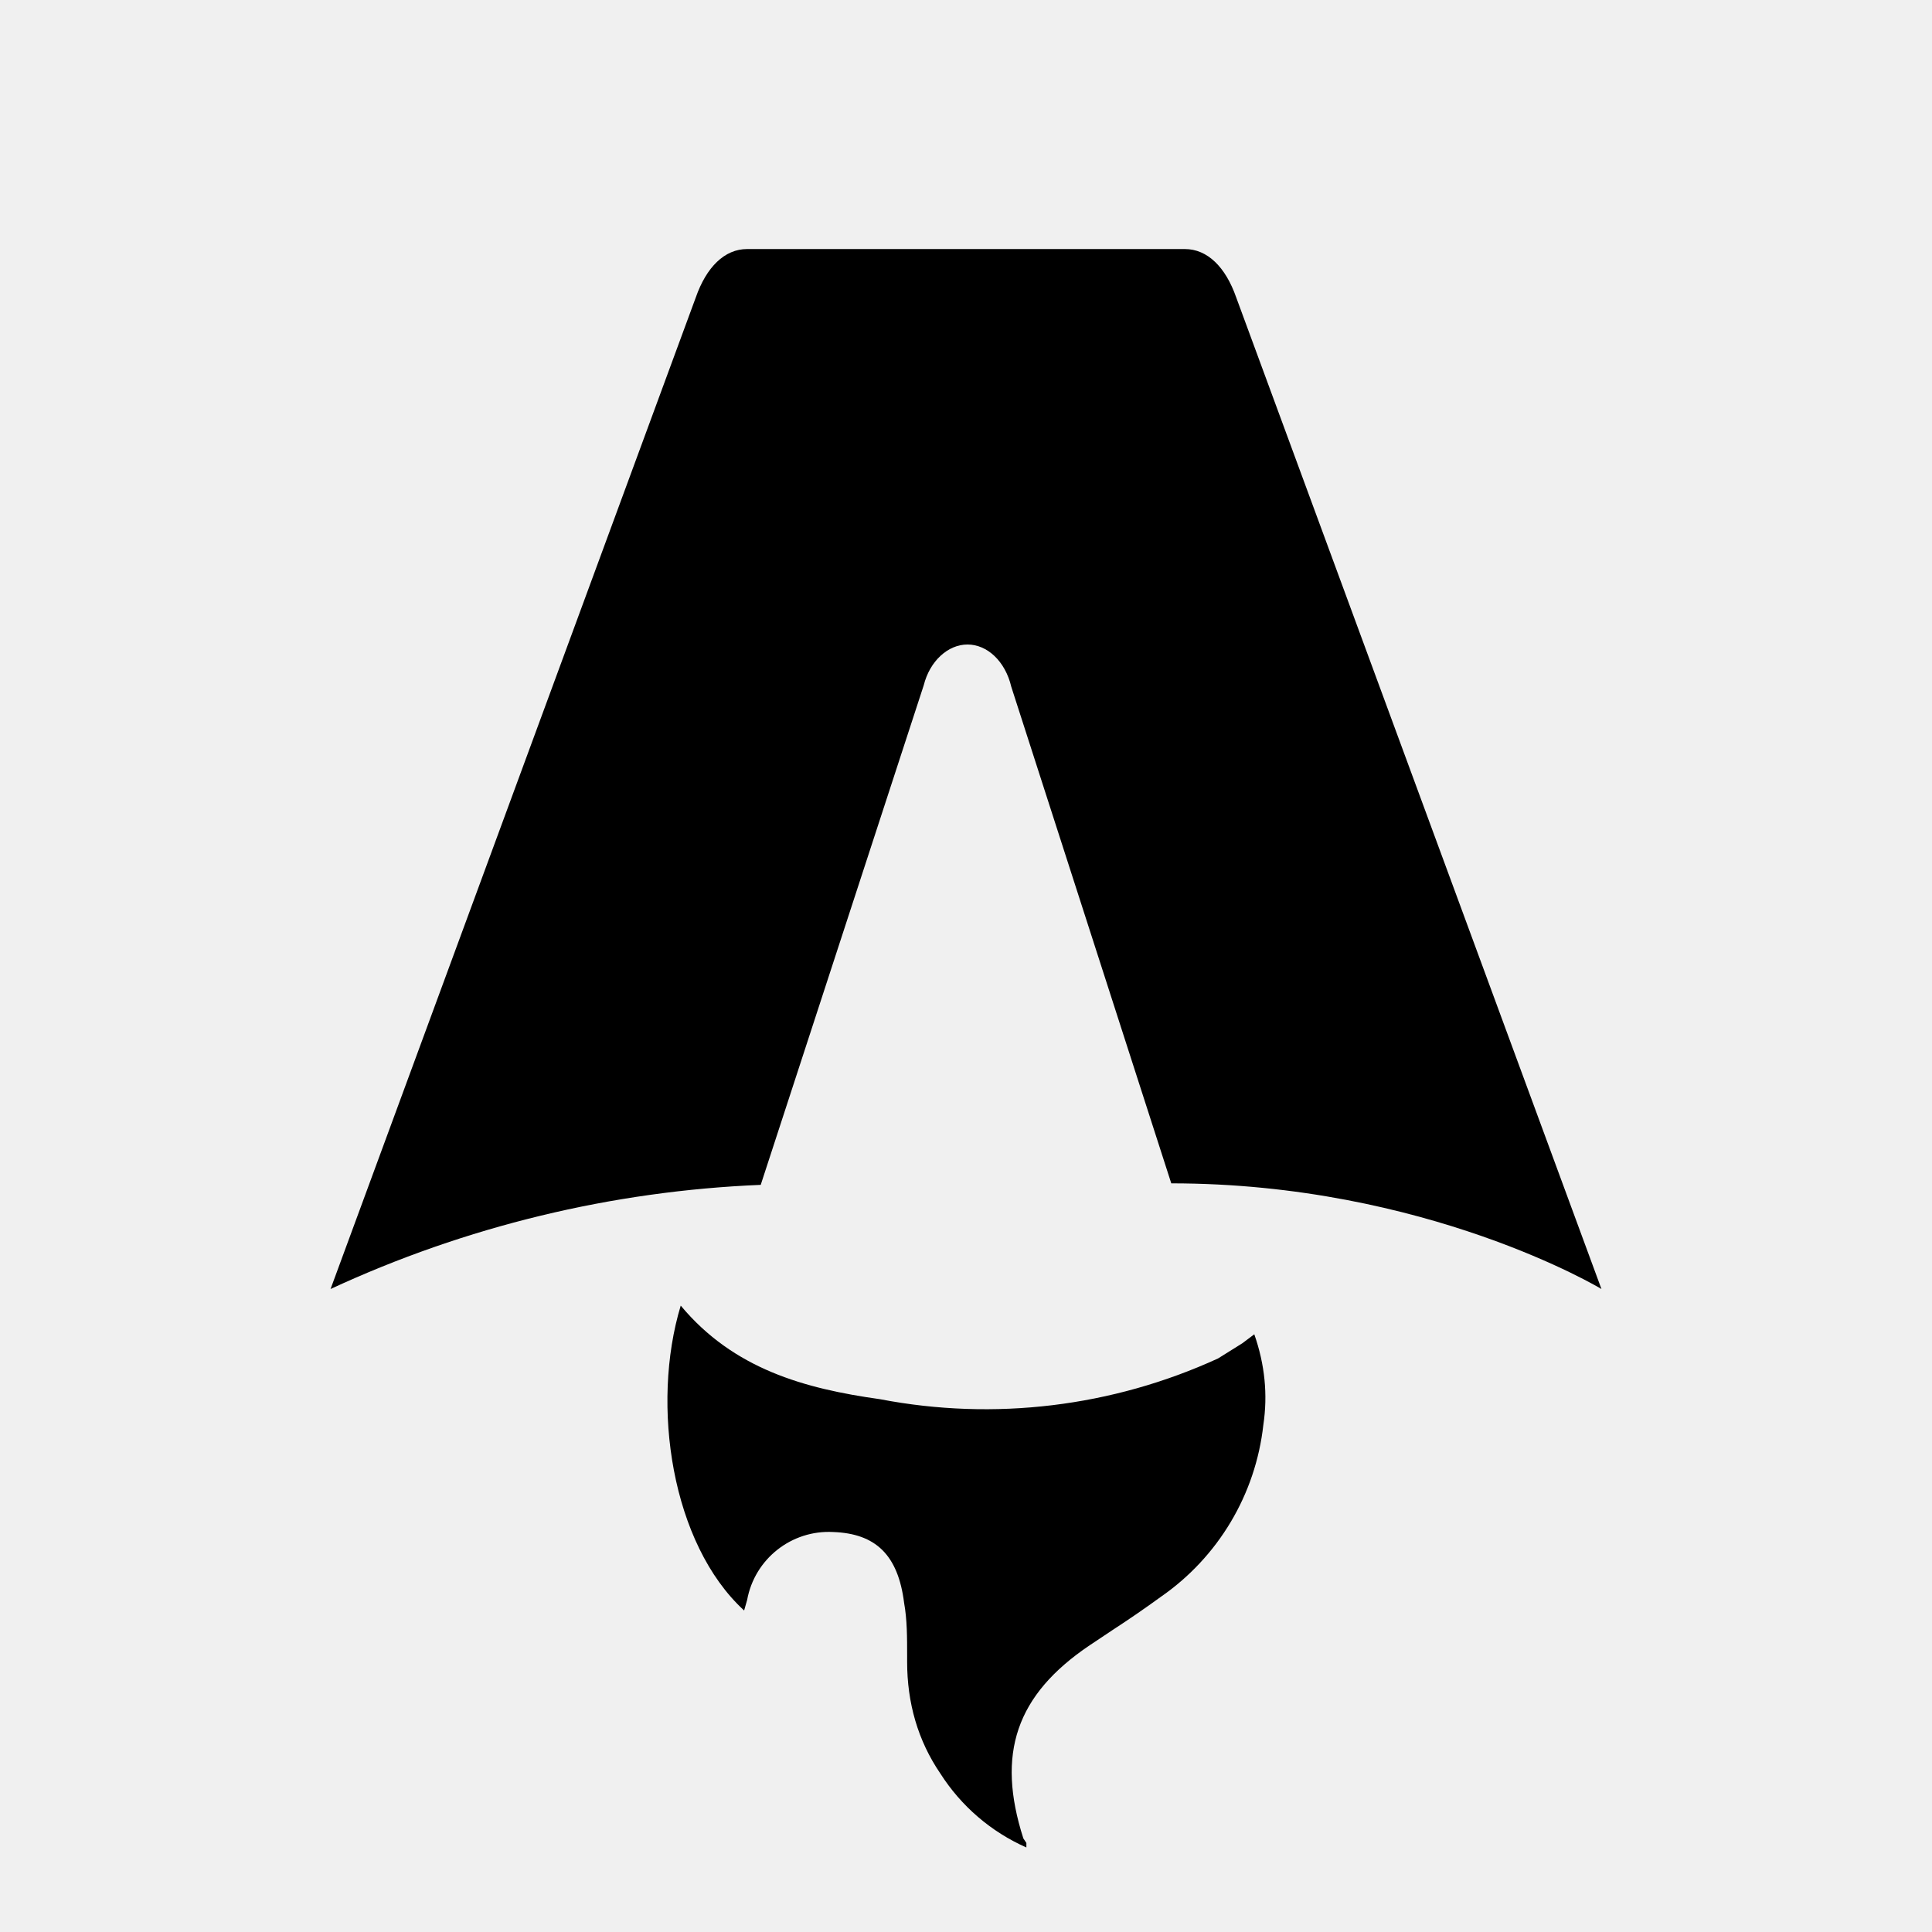
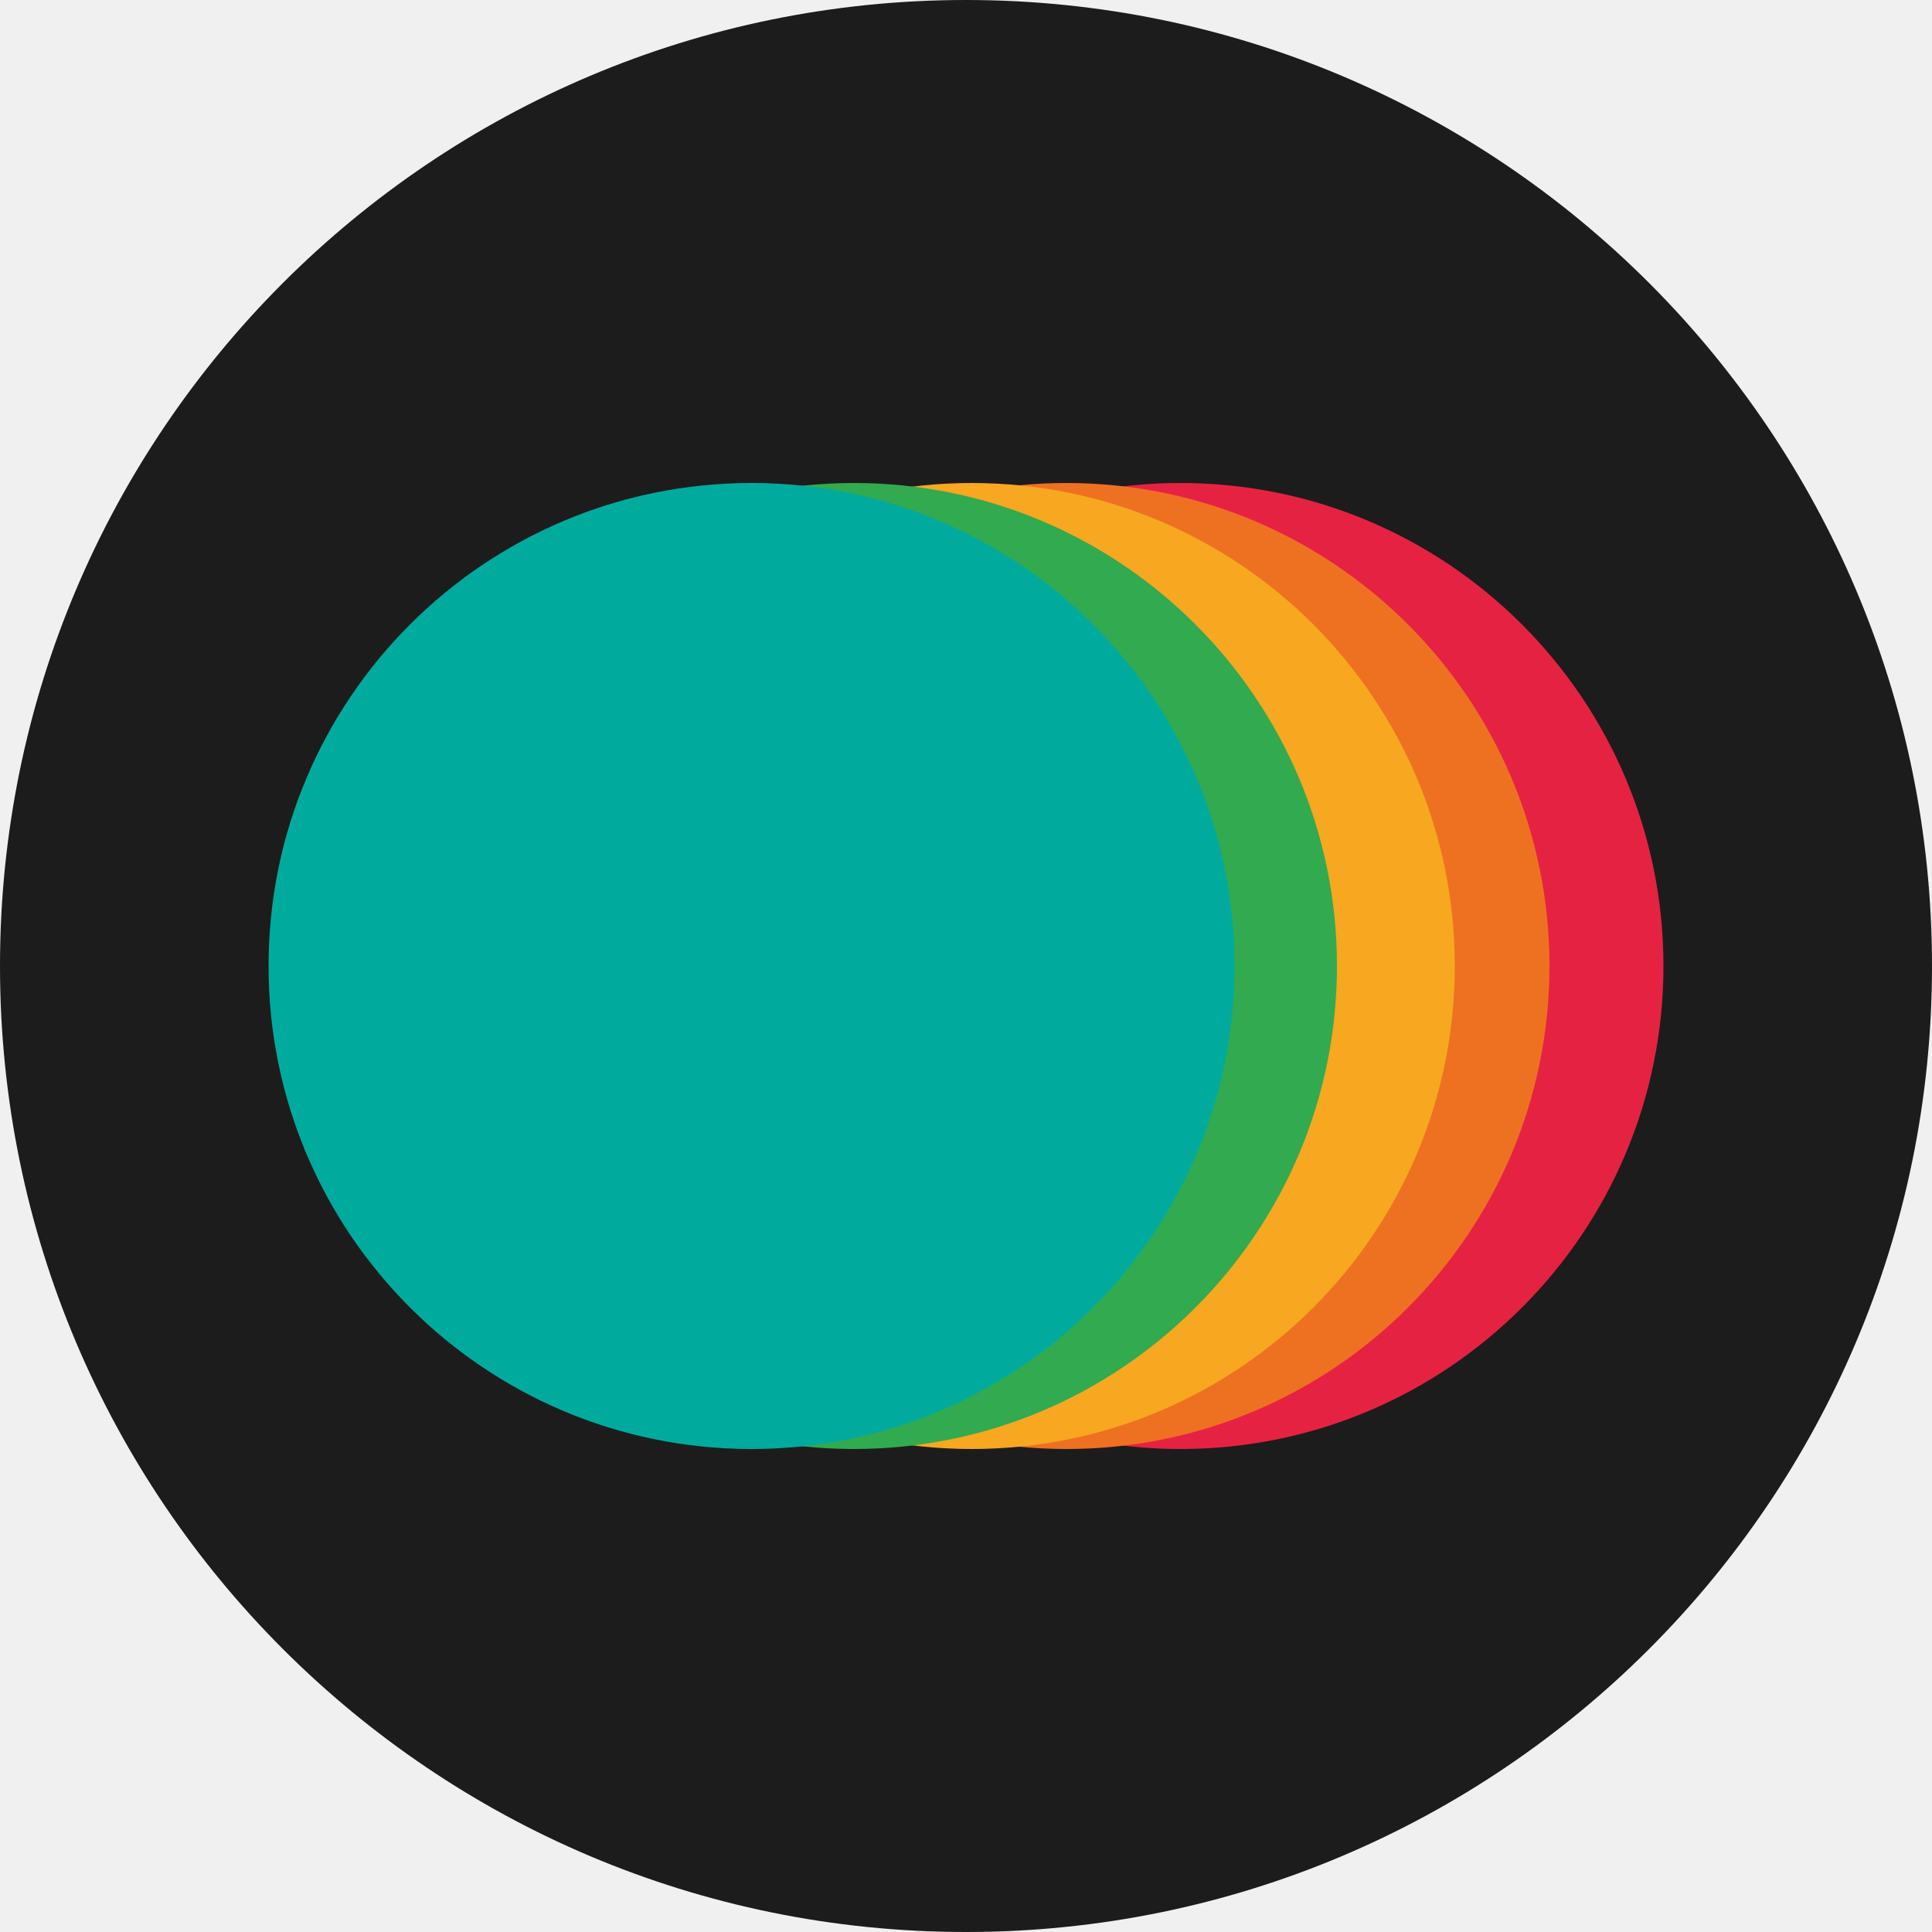
- <svg xmlns="http://www.w3.org/2000/svg" fill="none" viewBox="0 0 128 128">
-   <path d="M50.4 78.5a75.1 75.1 0 0 0-28.5 6.9l24.2-65.7c.7-2 1.9-3.2 3.4-3.2h29c1.5 0 2.7 1.2 3.4 3.2l24.2 65.7s-11.6-7-28.5-7L67 45.5c-.4-1.7-1.6-2.8-2.9-2.8-1.3 0-2.5 1.1-2.9 2.7L50.4 78.5Zm-1.1 28.2Zm-4.2-20.2c-2 6.6-.6 15.8 4.2 20.2a17.5 17.5 0 0 1 .2-.7 5.5 5.5 0 0 1 5.7-4.5c2.8.1 4.3 1.5 4.7 4.7.2 1.1.2 2.3.2 3.5v.4c0 2.7.7 5.2 2.2 7.4a13 13 0 0 0 5.7 4.9v-.3l-.2-.3c-1.8-5.6-.5-9.5 4.4-12.8l1.5-1a73 73 0 0 0 3.2-2.2 16 16 0 0 0 6.8-11.4c.3-2 .1-4-.6-6l-.8.6-1.6 1a37 37 0 0 1-22.4 2.7c-5-.7-9.7-2-13.2-6.2Z" />
-   <style>
-         path { fill: #000; }
-         @media (prefers-color-scheme: dark) {
-             path { fill: #FFF; }
-         }
-     </style>
+ <svg xmlns="http://www.w3.org/2000/svg" version="1.1" id="Capa_1" x="0px" y="0px" viewBox="0 0 100 100" style="enable-background:new 0 0 100 100;" xml:space="preserve">
+   <style type="text/css">
+ 	.st0{fill:#1C1C1C;}
+ 	.st1{fill:#E62243;}
+ 	.st2{fill:#EE7121;}
+ 	.st3{fill:#F7A720;}
+ 	.st4{fill:#32AA4F;}
+ 	.st5{fill:#00AB9E;}
+ </style>
+   <circle class="st0" cx="50" cy="50" r="50" />
+   <g id="diverweb_icon_1_">
+     <circle class="st1" cx="61.1" cy="50" r="25" />
+     <circle class="st2" cx="55.2" cy="50" r="25" />
+     <circle class="st3" cx="50.3" cy="50" r="25" />
+     <circle class="st4" cx="44.2" cy="50" r="25" />
+     <circle class="st5" cx="38.9" cy="50" r="25" />
+   </g>
</svg>
